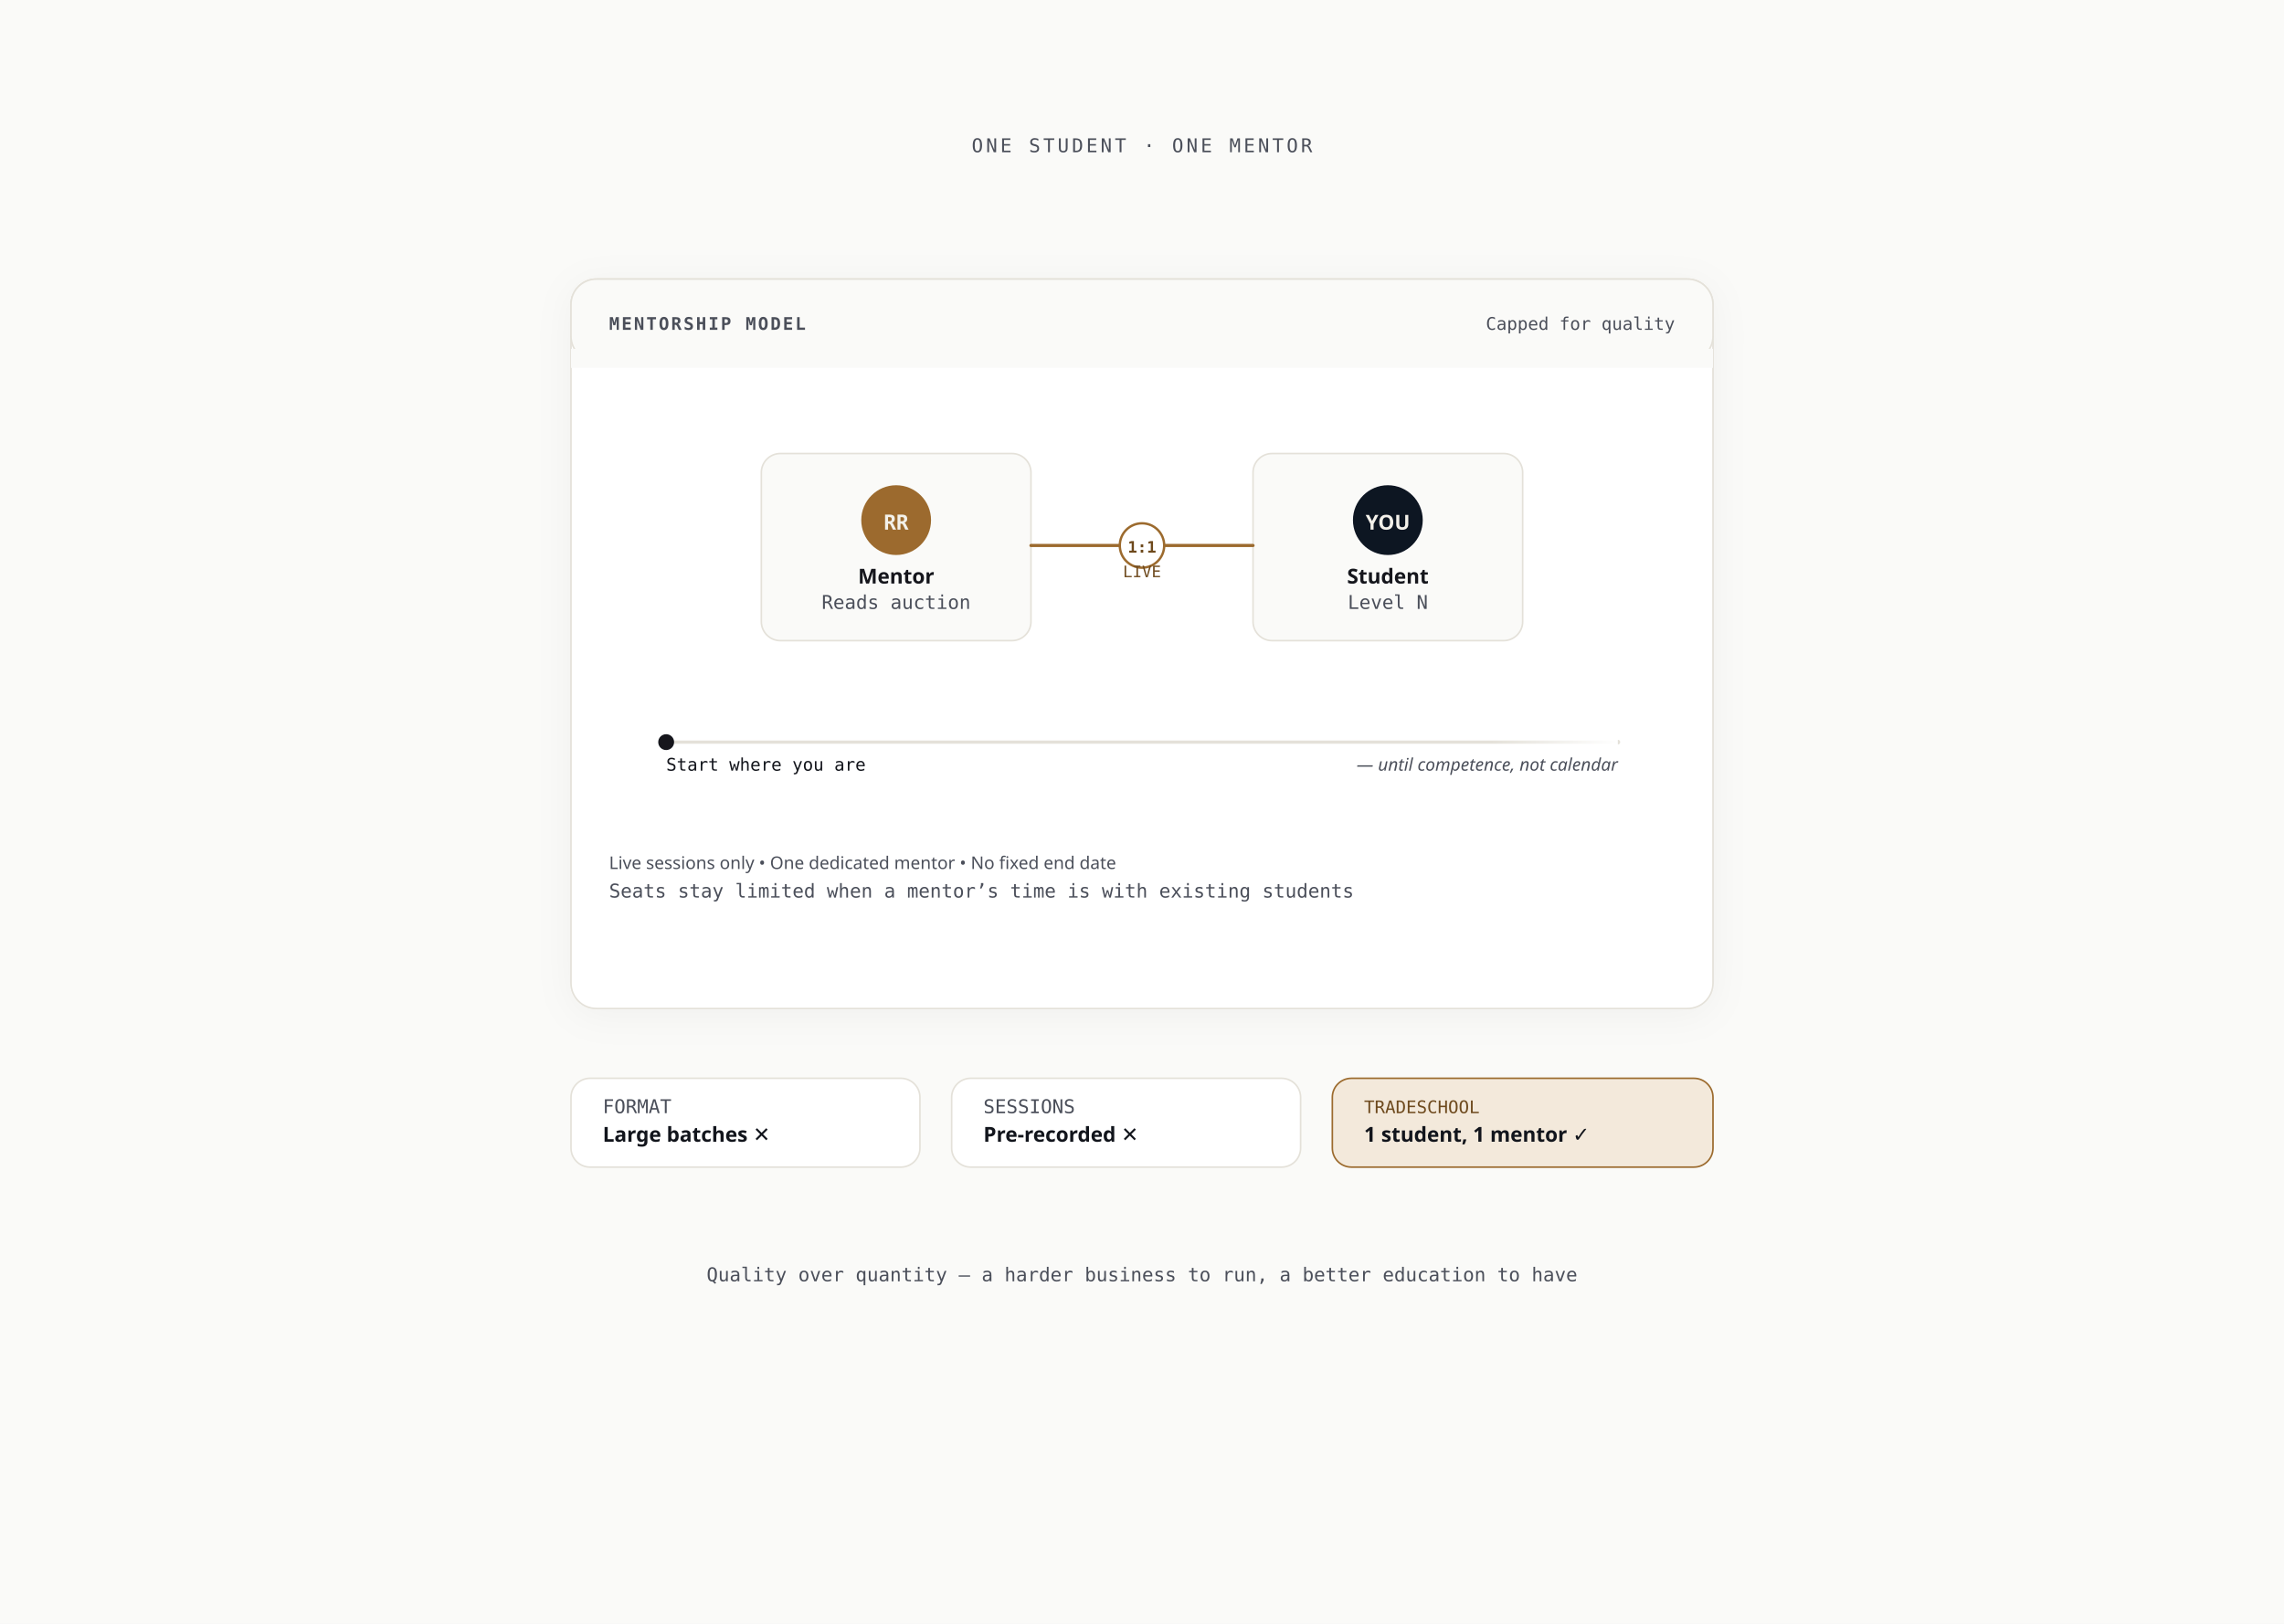
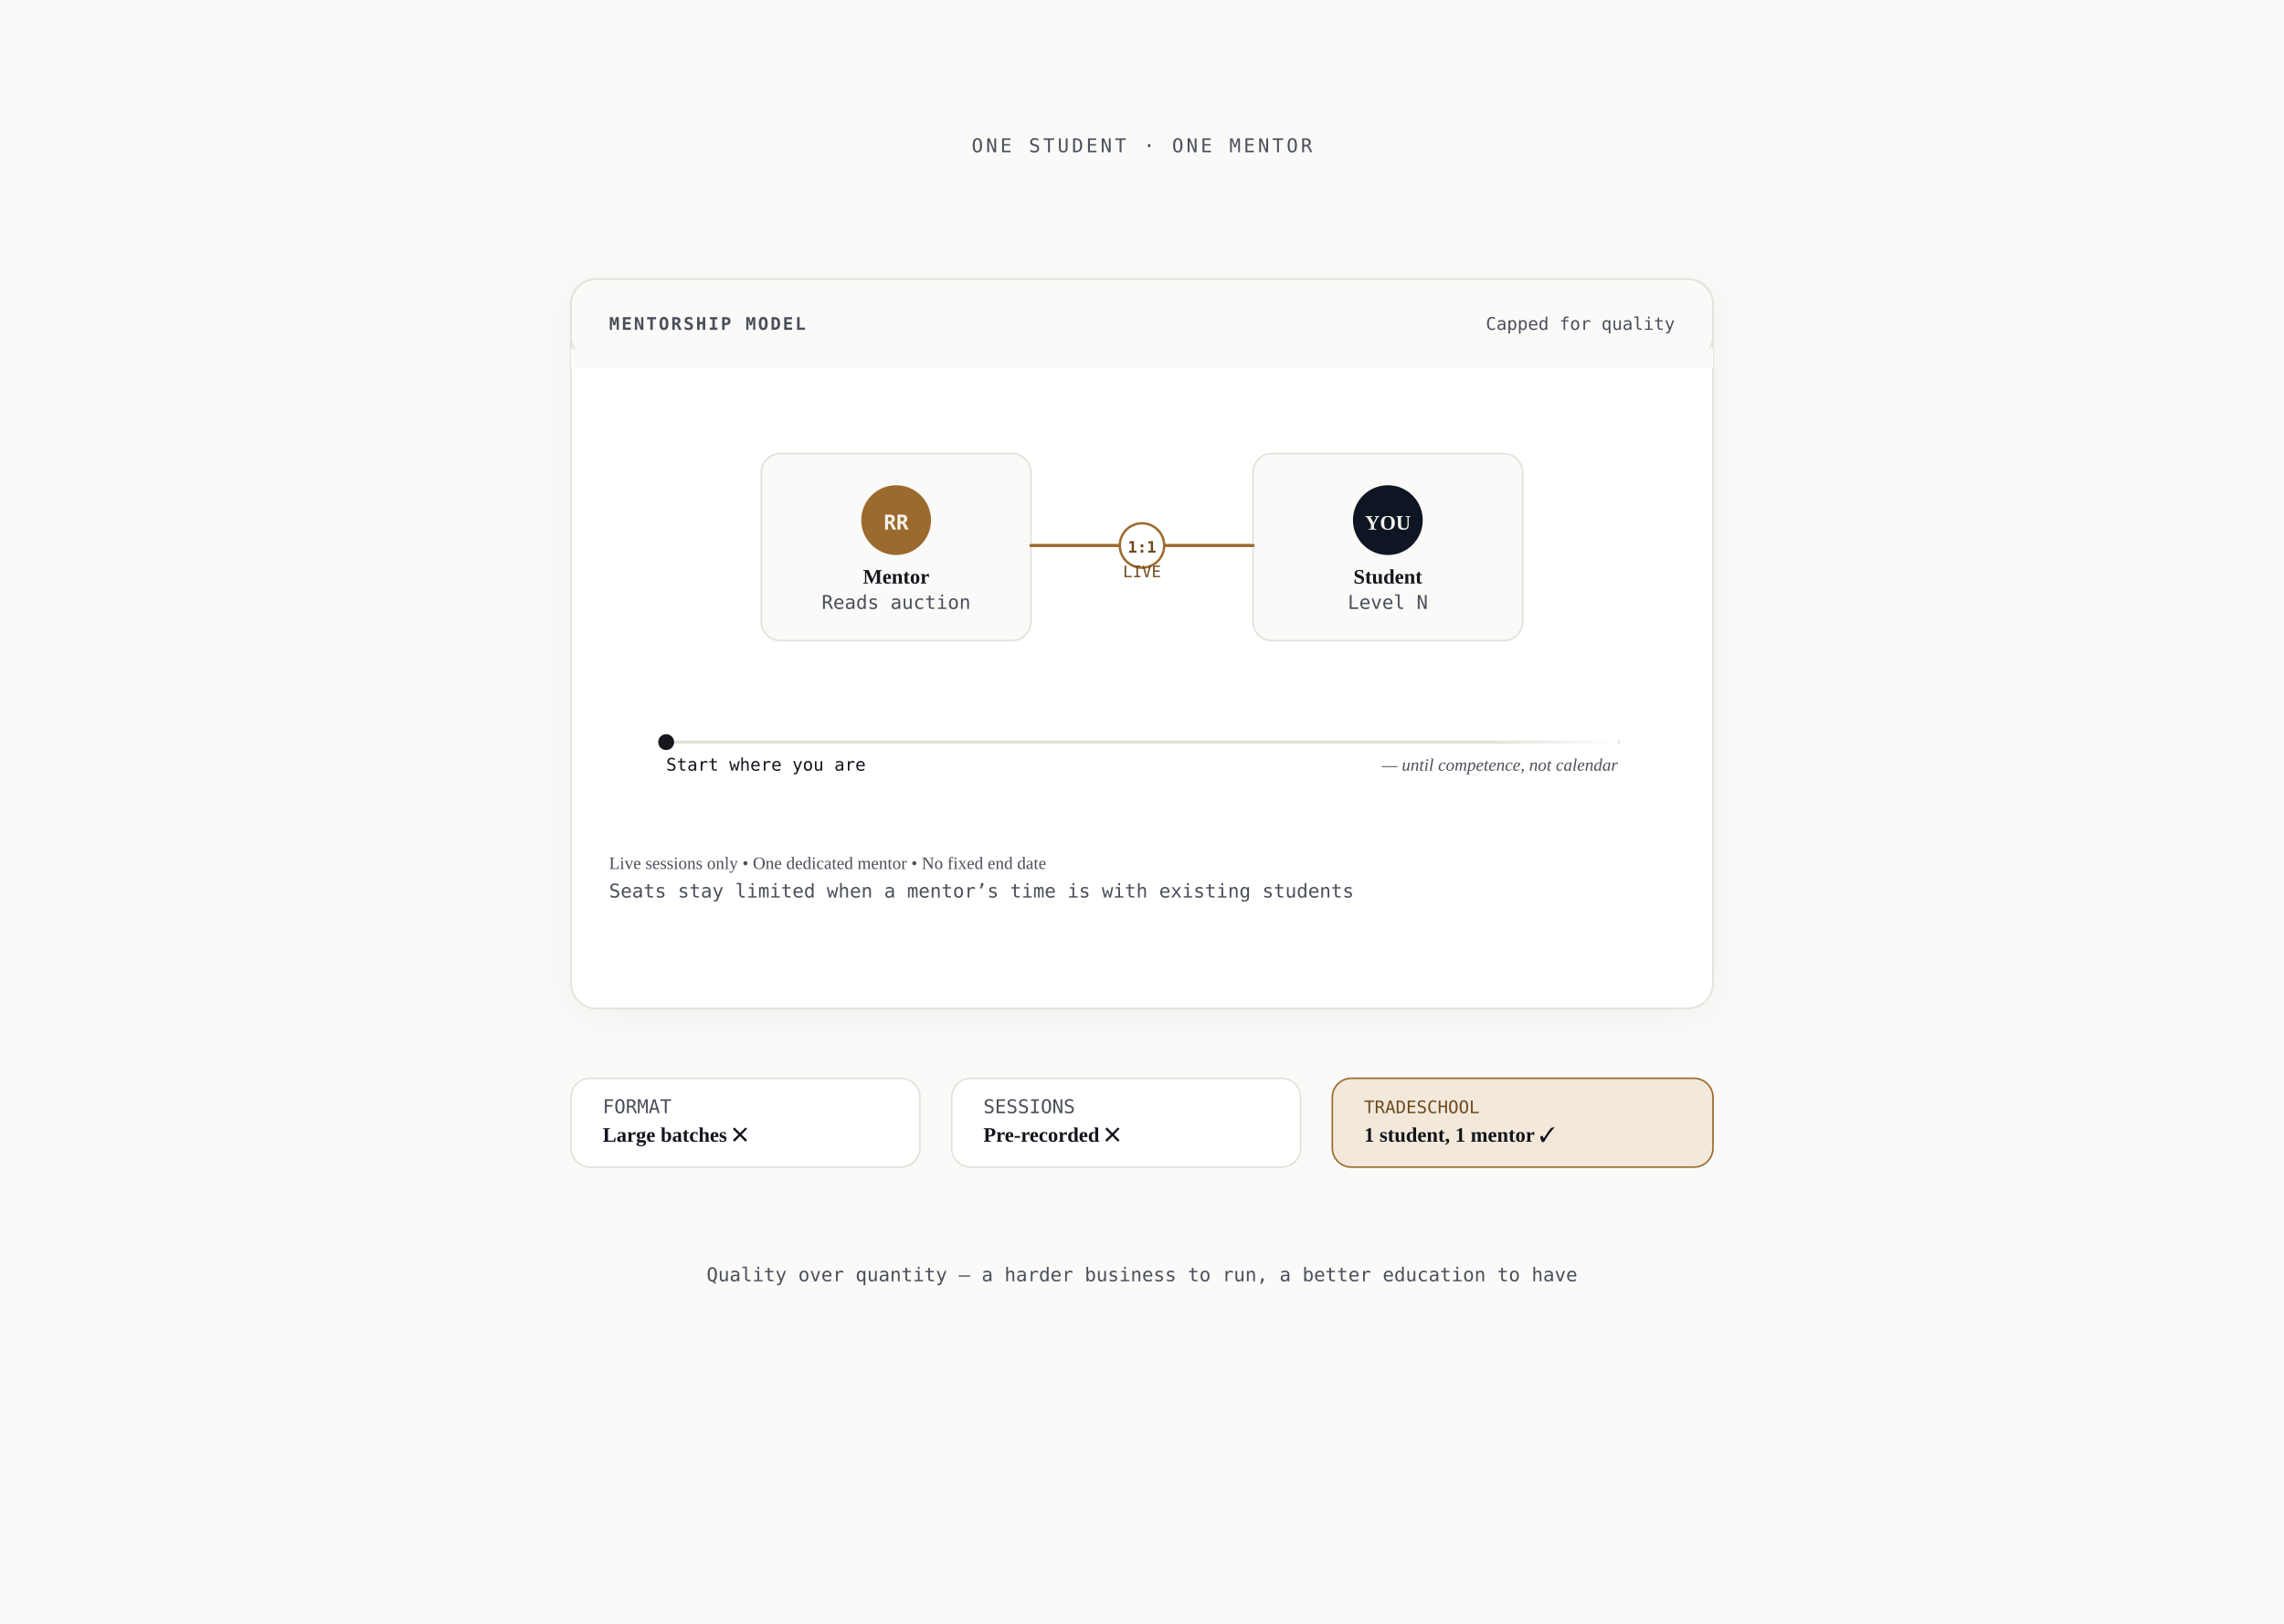
<svg xmlns="http://www.w3.org/2000/svg" viewBox="0 0 1440 1024" width="100%" height="100%" preserveAspectRatio="xMidYMid meet" style="display:block;width:100%;height:auto">
  <defs>
    <filter id="who-shadow" x="-20" y="-20" width="720" height="500">
      <feDropShadow dx="0" dy="4" stdDeviation="12" flood-color="#12151C" flood-opacity="0.04" />
    </filter>
  </defs>
  <rect x="0" y="0" width="1440" height="1024" fill="#FAFAF8" />
  <text x="720" y="96" font-family="JetBrains Mono, monospace" font-size="12" font-weight="500" letter-spacing="1.8" fill="#4B4F5A" text-anchor="middle">ONE STUDENT · ONE MENTOR</text>
  <g transform="translate(360,176)" filter="url(#who-shadow)">
    <rect x="0" y="0" width="720" height="460" rx="16" fill="#FFFFFF" stroke="#E4E1D9" stroke-width="1" />
    <rect x="0" y="0" width="720" height="52" rx="16" fill="#FAFAF8" stroke="#E4E1D9" stroke-width="1" />
    <rect x="0" y="44" width="720" height="12" fill="#FAFAF8" />
    <text x="24" y="32" font-family="JetBrains Mono, monospace" font-size="11" font-weight="600" letter-spacing="1.2" fill="#4B4F5A">MENTORSHIP MODEL</text>
    <text x="696" y="32" font-family="JetBrains Mono, monospace" font-size="11" fill="#4B4F5A" text-anchor="end">Capped for quality</text>
    <g transform="translate(120,110)">
      <rect x="0" y="0" width="170" height="118" rx="12" fill="#FAFAF8" stroke="#E4E1D9" stroke-width="1" />
      <circle cx="85" cy="42" r="22" fill="#9C6B2E" />
      <text x="85" y="48" font-family="JetBrains Mono, monospace" font-size="13" font-weight="600" fill="#F3F1EA" text-anchor="middle">RR</text>
-       <text x="85" y="82" font-family="Instrument Sans, system-ui, sans-serif" font-size="13" font-weight="600" fill="#12151C" text-anchor="middle">Mentor</text>
+       <text x="85" y="82" font-family="Source Sans 3, Inter, system-ui, sans-serif" font-size="13" font-weight="600" fill="#12151C" text-anchor="middle">Mentor</text>
      <text x="85" y="98" font-family="JetBrains Mono, monospace" font-size="12" fill="#4B4F5A" text-anchor="middle">Reads auction</text>
    </g>
    <g transform="translate(430,110)">
      <rect x="0" y="0" width="170" height="118" rx="12" fill="#FAFAF8" stroke="#E4E1D9" stroke-width="1" />
      <circle cx="85" cy="42" r="22" fill="#0B1220" />
-       <text x="85" y="48" font-family="Instrument Sans, system-ui, sans-serif" font-size="13" font-weight="600" fill="#F3F1EA" text-anchor="middle">YOU</text>
-       <text x="85" y="82" font-family="Instrument Sans, system-ui, sans-serif" font-size="13" font-weight="600" fill="#12151C" text-anchor="middle">Student</text>
+       <text x="85" y="48" font-family="Source Sans 3, Inter, system-ui, sans-serif" font-size="13" font-weight="600" fill="#F3F1EA" text-anchor="middle">YOU</text>
+       <text x="85" y="82" font-family="Source Sans 3, Inter, system-ui, sans-serif" font-size="13" font-weight="600" fill="#12151C" text-anchor="middle">Student</text>
      <text x="85" y="98" font-family="JetBrains Mono, monospace" font-size="12" fill="#4B4F5A" text-anchor="middle">Level N</text>
    </g>
    <g transform="translate(290,168)">
      <line x1="0" y1="0" x2="140" y2="0" stroke="#9C6B2E" stroke-width="2" stroke-linecap="round" />
      <circle cx="70" cy="0" r="14" fill="#FFFFFF" stroke="#9C6B2E" stroke-width="1.5" />
      <text x="70" y="4.5" font-family="JetBrains Mono, monospace" font-size="10" font-weight="700" fill="#6E4A1E" text-anchor="middle">1:1</text>
      <text x="70" y="20" font-family="JetBrains Mono, monospace" font-size="10" fill="#6E4A1E" text-anchor="middle">LIVE</text>
    </g>
    <g transform="translate(60,292)">
      <line x1="0" y1="0" x2="600" y2="0" stroke="#E4E1D9" stroke-width="2" stroke-linecap="round" />
      <circle cx="0" cy="0" r="5" fill="#12151C" />
      <circle cx="600" cy="0" r="1.5" fill="#E4E1D9" />
      <line x1="600" y1="0" x2="600" y2="0" stroke="#E4E1D9" stroke-width="2" opacity="0" />
      <rect x="520" y="-12" width="80" height="24" fill="url(#fade-who)" />
      <defs>
        <linearGradient id="fade-who" x1="0" y1="0" x2="1" y2="0">
          <stop offset="0" stop-color="#FFFFFF" stop-opacity="0" />
          <stop offset="1" stop-color="#FFFFFF" stop-opacity="1" />
        </linearGradient>
      </defs>
      <text x="0" y="18" font-family="JetBrains Mono, monospace" font-size="11" fill="#12151C">Start where you are</text>
-       <text x="600" y="18" font-family="Instrument Sans, system-ui, sans-serif" font-size="11" font-style="italic" fill="#4B4F5A" text-anchor="end">— until competence, not calendar</text>
+       <text x="600" y="18" font-family="Source Sans 3, Inter, system-ui, sans-serif" font-size="11" font-style="italic" fill="#4B4F5A" text-anchor="end">— until competence, not calendar</text>
    </g>
    <g transform="translate(24,372)">
-       <text x="0" y="0" font-family="Instrument Sans, system-ui, sans-serif" font-size="11" fill="#4B4F5A">Live sessions only • One dedicated mentor • No fixed end date</text>
+       <text x="0" y="0" font-family="Source Sans 3, Inter, system-ui, sans-serif" font-size="11" fill="#4B4F5A">Live sessions only • One dedicated mentor • No fixed end date</text>
      <text x="0" y="18" font-family="JetBrains Mono, monospace" font-size="12" fill="#4B4F5A">Seats stay limited when a mentor’s time is with existing students</text>
    </g>
  </g>
  <g transform="translate(360,680)">
    <rect x="0" y="0" width="220" height="56" rx="12" fill="#FFFFFF" stroke="#E4E1D9" stroke-width="1" />
    <text x="20" y="22" font-family="JetBrains Mono, monospace" font-size="12" fill="#4B4F5A">FORMAT</text>
-     <text x="20" y="40" font-family="Instrument Sans, system-ui, sans-serif" font-size="13" font-weight="600" fill="#12151C">Large batches ✕</text>
+     <text x="20" y="40" font-family="Source Sans 3, Inter, system-ui, sans-serif" font-size="13" font-weight="600" fill="#12151C">Large batches ✕</text>
    <rect x="240" y="0" width="220" height="56" rx="12" fill="#FFFFFF" stroke="#E4E1D9" stroke-width="1" />
    <text x="260" y="22" font-family="JetBrains Mono, monospace" font-size="12" fill="#4B4F5A">SESSIONS</text>
-     <text x="260" y="40" font-family="Instrument Sans, system-ui, sans-serif" font-size="13" font-weight="600" fill="#12151C">Pre-recorded ✕</text>
+     <text x="260" y="40" font-family="Source Sans 3, Inter, system-ui, sans-serif" font-size="13" font-weight="600" fill="#12151C">Pre-recorded ✕</text>
    <rect x="480" y="0" width="240" height="56" rx="12" fill="#F3E9DB" stroke="#9C6B2E" stroke-width="1" />
    <text x="500" y="22" font-family="JetBrains Mono, monospace" font-size="11" fill="#6E4A1E">TRADESCHOOL</text>
-     <text x="500" y="40" font-family="Instrument Sans, system-ui, sans-serif" font-size="13" font-weight="600" fill="#12151C">1 student, 1 mentor ✓</text>
+     <text x="500" y="40" font-family="Source Sans 3, Inter, system-ui, sans-serif" font-size="13" font-weight="600" fill="#12151C">1 student, 1 mentor ✓</text>
  </g>
  <text x="720" y="808" font-family="JetBrains Mono, monospace" font-size="12" fill="#4B4F5A" text-anchor="middle">Quality over quantity — a harder business to run, a better education to have</text>
</svg>
